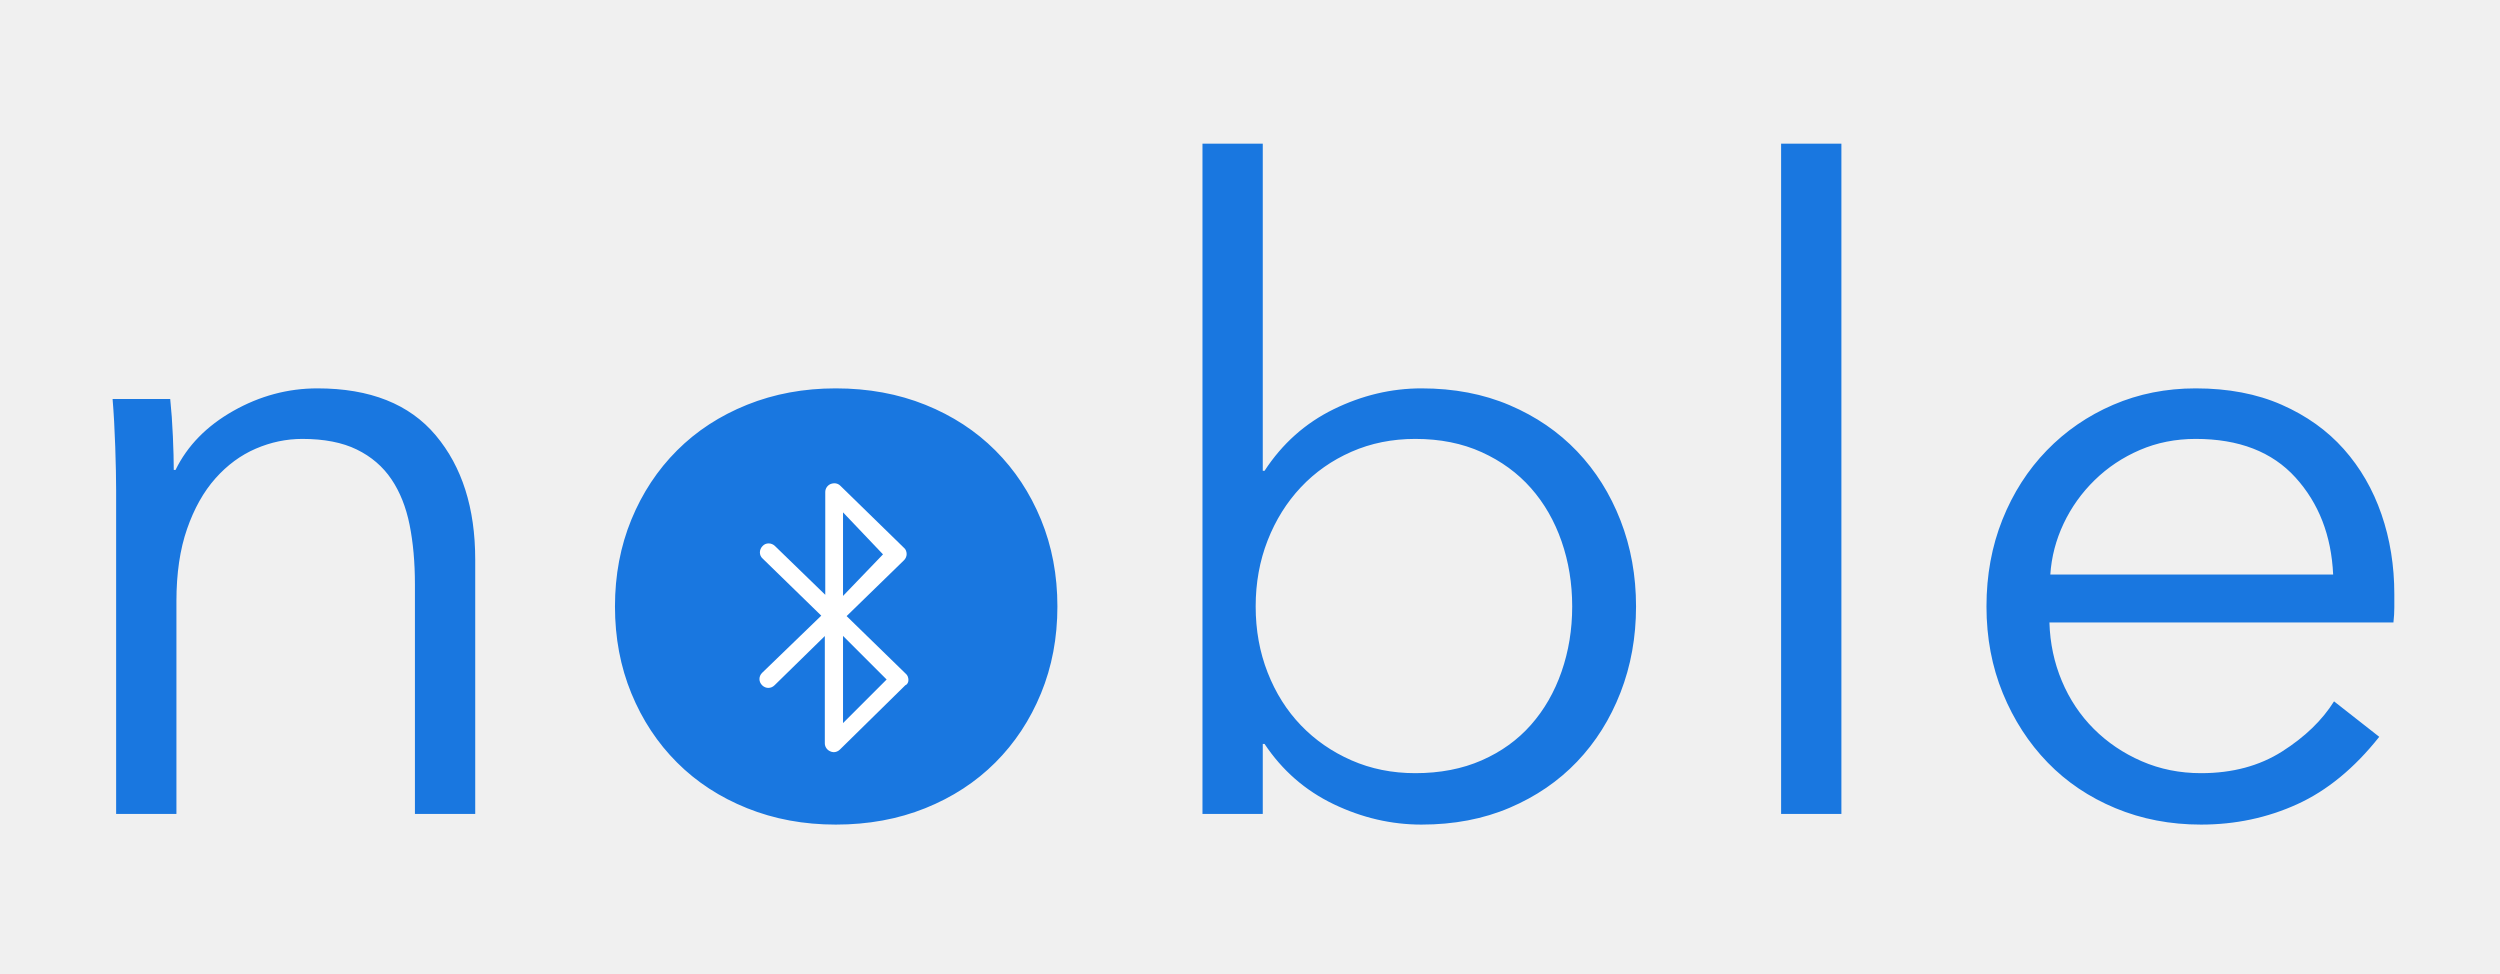
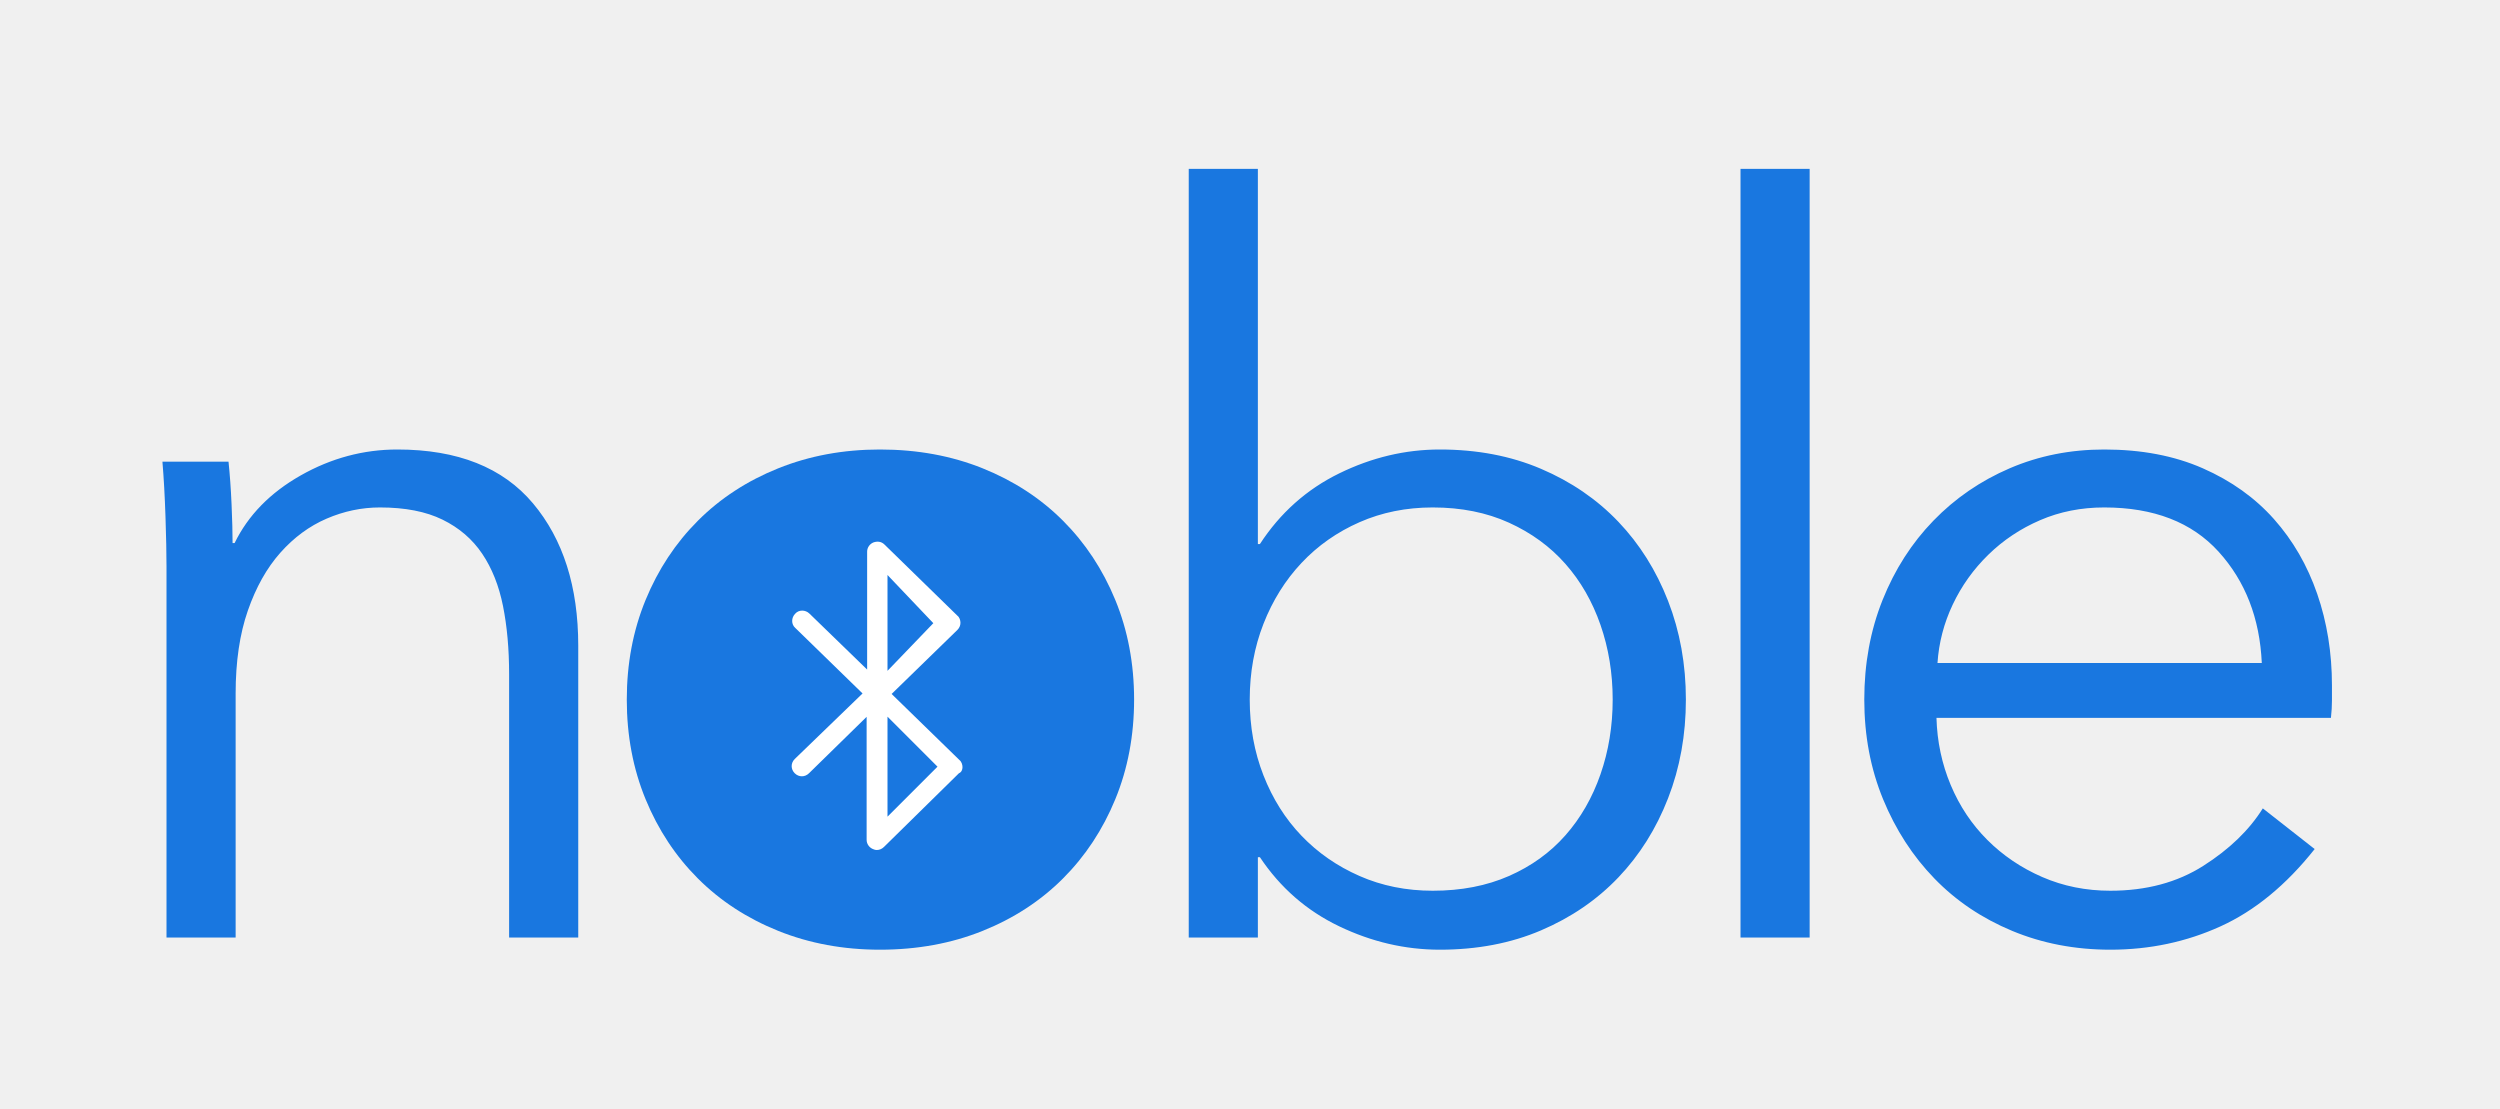
- <svg xmlns="http://www.w3.org/2000/svg" width="688px" height="268px" viewBox="0 0 688 268" version="1.1">
+ <svg xmlns="http://www.w3.org/2000/svg" width="600px" height="266px" viewBox="0 0 600 266" version="1.1">
  <description>Created with Sketch (http://www.bohemiancoding.com/sketch)</description>
  <defs />
  <g id="Page-1" stroke="none" stroke-width="1" fill="none" fill-rule="evenodd">
-     <path d="M46.844,109.808 C47.169,112.899 47.413,116.315 47.576,120.056 C47.739,123.797 47.82,126.888 47.82,129.328 L48.308,129.328 C51.561,122.659 56.848,117.25 64.168,113.102 C71.488,108.954 79.215,106.88 87.348,106.88 C101.825,106.88 112.683,111.191 119.922,119.812 C127.161,128.433 130.78,139.82 130.78,153.972 L130.78,224 L114.188,224 L114.188,160.804 C114.188,154.785 113.7,149.336 112.724,144.456 C111.748,139.576 110.081,135.387 107.722,131.89 C105.363,128.393 102.191,125.668 98.206,123.716 C94.221,121.764 89.219,120.788 83.2,120.788 C78.808,120.788 74.538,121.683 70.39,123.472 C66.242,125.261 62.541,127.986 59.288,131.646 C56.035,135.306 53.432,139.942 51.48,145.554 C49.528,151.166 48.552,157.795 48.552,165.44 L48.552,224 L31.96,224 L31.96,134.94 C31.96,131.849 31.879,127.864 31.716,122.984 C31.553,118.104 31.309,113.712 30.984,109.808 L46.844,109.808 Z M290.997,166.904 C290.997,175.525 289.492,183.496 286.483,190.816 C283.473,198.136 279.285,204.48 273.916,209.848 C268.548,215.216 262.123,219.405 254.641,222.414 C247.158,225.423 238.943,226.928 229.996,226.928 C221.212,226.928 213.079,225.423 205.596,222.414 C198.114,219.405 191.689,215.216 186.321,209.848 C180.952,204.48 176.764,198.136 173.755,190.816 C170.745,183.496 169.24,175.525 169.24,166.904 C169.24,158.283 170.745,150.312 173.755,142.992 C176.764,135.672 180.952,129.328 186.321,123.96 C191.689,118.592 198.114,114.403 205.596,111.394 C213.079,108.385 221.212,106.88 229.996,106.88 C238.943,106.88 247.158,108.385 254.641,111.394 C262.123,114.403 268.548,118.592 273.916,123.96 C279.285,129.328 283.473,135.672 286.483,142.992 C289.492,150.312 290.997,158.283 290.997,166.904 Z M347.513,204.724 L347.513,224 L330.921,224 L330.921,39.536 L347.513,39.536 L347.513,129.572 L348.001,129.572 C352.881,122.089 359.225,116.437 367.033,112.614 C374.841,108.791 382.893,106.88 391.189,106.88 C400.136,106.88 408.228,108.425 415.467,111.516 C422.706,114.607 428.887,118.836 434.011,124.204 C439.135,129.572 443.12,135.916 445.967,143.236 C448.814,150.556 450.237,158.445 450.237,166.904 C450.237,175.363 448.814,183.252 445.967,190.572 C443.12,197.892 439.135,204.236 434.011,209.604 C428.887,214.972 422.706,219.201 415.467,222.292 C408.228,225.383 400.136,226.928 391.189,226.928 C382.893,226.928 374.841,225.057 367.033,221.316 C359.225,217.575 352.881,212.044 348.001,204.724 L347.513,204.724 Z M432.669,166.904 C432.669,160.56 431.693,154.582 429.741,148.97 C427.789,143.358 424.983,138.478 421.323,134.33 C417.663,130.182 413.149,126.888 407.781,124.448 C402.413,122.008 396.313,120.788 389.481,120.788 C383.137,120.788 377.281,121.967 371.913,124.326 C366.545,126.685 361.909,129.938 358.005,134.086 C354.101,138.234 351.051,143.114 348.855,148.726 C346.659,154.338 345.561,160.397 345.561,166.904 C345.561,173.411 346.659,179.47 348.855,185.082 C351.051,190.694 354.101,195.533 358.005,199.6 C361.909,203.667 366.545,206.879 371.913,209.238 C377.281,211.597 383.137,212.776 389.481,212.776 C396.313,212.776 402.413,211.597 407.781,209.238 C413.149,206.879 417.663,203.626 421.323,199.478 C424.983,195.33 427.789,190.45 429.741,184.838 C431.693,179.226 432.669,173.248 432.669,166.904 Z M506.753,224 L490.161,224 L490.161,39.536 L506.753,39.536 L506.753,224 Z M658.918,163.488 L658.918,167.148 C658.918,168.449 658.837,169.832 658.674,171.296 L564.002,171.296 C564.165,176.989 565.303,182.357 567.418,187.4 C569.533,192.443 572.461,196.835 576.202,200.576 C579.943,204.317 584.335,207.286 589.378,209.482 C594.421,211.678 599.87,212.776 605.726,212.776 C614.347,212.776 621.789,210.783 628.052,206.798 C634.315,202.813 639.073,198.217 642.326,193.012 L654.77,202.772 C647.938,211.393 640.415,217.575 632.2,221.316 C623.985,225.057 615.161,226.928 605.726,226.928 C597.267,226.928 589.419,225.423 582.18,222.414 C574.941,219.405 568.719,215.216 563.514,209.848 C558.309,204.48 554.201,198.136 551.192,190.816 C548.183,183.496 546.678,175.525 546.678,166.904 C546.678,158.283 548.142,150.312 551.07,142.992 C553.998,135.672 558.065,129.328 563.27,123.96 C568.475,118.592 574.575,114.403 581.57,111.394 C588.565,108.385 596.129,106.88 604.262,106.88 C613.209,106.88 621.098,108.385 627.93,111.394 C634.762,114.403 640.455,118.47 645.01,123.594 C649.565,128.718 653.021,134.696 655.38,141.528 C657.739,148.36 658.918,155.68 658.918,163.488 Z M642.082,158.12 C641.594,147.384 638.137,138.478 631.712,131.402 C625.287,124.326 616.137,120.788 604.262,120.788 C598.731,120.788 593.607,121.805 588.89,123.838 C584.173,125.871 580.025,128.637 576.446,132.134 C572.867,135.631 570.021,139.617 567.906,144.09 C565.791,148.563 564.571,153.24 564.246,158.12 L642.082,158.12 Z" id="noble" fill="#1977E0" />
-     <path d="M249.266,185.409 L232.988,169.551 L248.776,154.181 C249.266,153.693 249.51,153.083 249.51,152.473 C249.51,151.863 249.266,151.131 248.776,150.765 L231.275,133.688 C230.54,132.956 229.561,132.834 228.582,133.2 C227.725,133.566 227.113,134.42 227.113,135.396 L227.113,163.696 L213.284,150.278 C212.304,149.302 210.713,149.302 209.857,150.278 C208.878,151.253 208.878,152.839 209.857,153.693 L226.012,169.429 L209.734,185.165 C208.755,186.141 208.755,187.605 209.734,188.58 C210.713,189.556 212.182,189.556 213.161,188.58 L226.991,175.04 L226.991,204.56 C226.991,205.536 227.603,206.39 228.46,206.756 C228.704,206.878 229.072,207 229.439,207 C230.051,207 230.663,206.756 231.152,206.268 L249.143,188.58 C249.755,188.336 250,187.727 250,187.117 C250,186.507 249.755,185.775 249.266,185.409 Z M232,141 L243,152.562 L232,164 L232,141 L232,141 Z M232,199 L232,175 L244,187 L232,199 L232,199 Z" id="Shape" fill="#FFFFFF" />
+     <g id="v2" transform="translate(39, 41)">
+       <path d="M15.844,69.808 C16.169,72.899 16.413,76.315 16.576,80.056 C16.739,83.797 16.82,86.888 16.82,89.328 L17.308,89.328 C20.561,82.659 25.848,77.25 33.168,73.102 C40.488,68.954 48.215,66.88 56.348,66.88 C70.825,66.88 81.683,71.191 88.922,79.812 C96.161,88.433 99.78,99.82 99.78,113.972 L99.78,184 L83.188,184 L83.188,120.804 C83.188,114.785 82.7,109.336 81.724,104.456 C80.748,99.576 79.081,95.387 76.722,91.89 C74.363,88.393 71.191,85.668 67.206,83.716 C63.221,81.764 58.219,80.788 52.2,80.788 C47.808,80.788 43.538,81.683 39.39,83.472 C35.242,85.261 31.541,87.986 28.288,91.646 C25.035,95.306 22.432,99.942 20.48,105.554 C18.528,111.166 17.552,117.795 17.552,125.44 L17.552,184 L0.96,184 L0.96,94.94 C0.96,91.849 0.879,87.864 0.716,82.984 C0.553,78.104 0.309,73.712 -0.016,69.808 L15.844,69.808 Z M215.616,126.904 C215.616,120.56 214.599,114.582 212.566,108.97 C210.533,103.358 207.645,98.478 203.904,94.33 C200.163,90.182 195.608,86.888 190.24,84.448 C184.872,82.008 178.853,80.788 172.184,80.788 C165.515,80.788 159.537,82.008 154.25,84.448 C148.963,86.888 144.449,90.182 140.708,94.33 C136.967,98.478 134.079,103.358 132.046,108.97 C130.013,114.582 128.996,120.56 128.996,126.904 C128.996,133.248 130.013,139.226 132.046,144.838 C134.079,150.45 136.967,155.33 140.708,159.478 C144.449,163.626 148.963,166.879 154.25,169.238 C159.537,171.597 165.515,172.776 172.184,172.776 C178.853,172.776 184.872,171.597 190.24,169.238 C195.608,166.879 200.163,163.626 203.904,159.478 C207.645,155.33 210.533,150.45 212.566,144.838 C214.599,139.226 215.616,133.248 215.616,126.904 Z M262.888,164.724 L262.888,184 L246.296,184 L246.296,-0.464 L262.888,-0.464 L262.888,89.572 L263.376,89.572 C268.256,82.089 274.6,76.437 282.408,72.614 C290.216,68.791 298.268,66.88 306.564,66.88 C315.511,66.88 323.603,68.425 330.842,71.516 C338.081,74.607 344.262,78.836 349.386,84.204 C354.51,89.572 358.495,95.916 361.342,103.236 C364.189,110.556 365.612,118.445 365.612,126.904 C365.612,135.363 364.189,143.252 361.342,150.572 C358.495,157.892 354.51,164.236 349.386,169.604 C344.262,174.972 338.081,179.201 330.842,182.292 C323.603,185.383 315.511,186.928 306.564,186.928 C298.268,186.928 290.216,185.057 282.408,181.316 C274.6,177.575 268.256,172.044 263.376,164.724 L262.888,164.724 Z M348.044,126.904 C348.044,120.56 347.068,114.582 345.116,108.97 C343.164,103.358 340.358,98.478 336.698,94.33 C333.038,90.182 328.524,86.888 323.156,84.448 C317.788,82.008 311.688,80.788 304.856,80.788 C298.512,80.788 292.656,81.967 287.288,84.326 C281.92,86.685 277.284,89.938 273.38,94.086 C269.476,98.234 266.426,103.114 264.23,108.726 C262.034,114.338 260.936,120.397 260.936,126.904 C260.936,133.411 262.034,139.47 264.23,145.082 C266.426,150.694 269.476,155.533 273.38,159.6 C277.284,163.667 281.92,166.879 287.288,169.238 C292.656,171.597 298.512,172.776 304.856,172.776 C311.688,172.776 317.788,171.597 323.156,169.238 C328.524,166.879 333.038,163.626 336.698,159.478 C340.358,155.33 343.164,150.45 345.116,144.838 C347.068,139.226 348.044,133.248 348.044,126.904 Z M395.316,184 L378.724,184 L378.724,-0.464 L395.316,-0.464 L395.316,184 Z M520.668,123.488 L520.668,127.148 C520.668,128.449 520.587,129.832 520.424,131.296 L425.752,131.296 C425.915,136.989 427.053,142.357 429.168,147.4 C431.283,152.443 434.211,156.835 437.952,160.576 C441.693,164.317 446.085,167.286 451.128,169.482 C456.171,171.678 461.62,172.776 467.476,172.776 C476.097,172.776 483.539,170.783 489.802,166.798 C496.065,162.813 500.823,158.217 504.076,153.012 L516.52,162.772 C509.688,171.393 502.165,177.575 493.95,181.316 C485.735,185.057 476.911,186.928 467.476,186.928 C459.017,186.928 451.169,185.423 443.93,182.414 C436.691,179.405 430.469,175.216 425.264,169.848 C420.059,164.48 415.951,158.136 412.942,150.816 C409.933,143.496 408.428,135.525 408.428,126.904 C408.428,118.283 409.892,110.312 412.82,102.992 C415.748,95.672 419.815,89.328 425.02,83.96 C430.225,78.592 436.325,74.403 443.32,71.394 C450.315,68.385 457.879,66.88 466.012,66.88 C474.959,66.88 482.848,68.385 489.68,71.394 C496.512,74.403 502.205,78.47 506.76,83.594 C511.315,88.718 514.771,94.696 517.13,101.528 C519.489,108.36 520.668,115.68 520.668,123.488 Z M503.832,118.12 C503.344,107.384 499.887,98.478 493.462,91.402 C487.037,84.326 477.887,80.788 466.012,80.788 C460.481,80.788 455.357,81.805 450.64,83.838 C445.923,85.871 441.775,88.637 438.196,92.134 C434.617,95.631 431.771,99.617 429.656,104.09 C427.541,108.563 426.321,113.24 425.996,118.12 L503.832,118.12 Z" id="noble" fill="#1977E0" />
+       <path d="M233.184,126.904 C233.184,135.525 231.679,143.496 228.67,150.816 C225.661,158.136 221.472,164.48 216.104,169.848 C210.736,175.216 204.311,179.405 196.828,182.414 C189.345,185.423 181.131,186.928 172.184,186.928 C163.4,186.928 155.267,185.423 147.784,182.414 C140.301,179.405 133.876,175.216 128.508,169.848 C123.14,164.48 118.951,158.136 115.942,150.816 C112.933,143.496 111.428,135.525 111.428,126.904 C111.428,118.283 112.933,110.312 115.942,102.992 C118.951,95.672 123.14,89.328 128.508,83.96 C133.876,78.592 140.301,74.403 147.784,71.394 C155.267,68.385 163.4,66.88 172.184,66.88 C181.131,66.88 189.345,68.385 196.828,71.394 C204.311,74.403 210.736,78.592 216.104,83.96 C221.472,89.328 225.661,95.672 228.67,102.992 C231.679,110.312 233.184,118.283 233.184,126.904 L233.184,126.904 Z" id="Path" fill="#1977E0" />
+       <path d="M191.266,141.409 L174.988,125.551 L190.776,110.181 C191.266,109.693 191.51,109.083 191.51,108.473 C191.51,107.863 191.266,107.131 190.776,106.765 L173.275,89.688 C172.54,88.956 171.561,88.834 170.582,89.2 C169.725,89.566 169.113,90.42 169.113,91.396 L169.113,119.696 L155.284,106.278 C154.304,105.302 152.713,105.302 151.857,106.278 C150.878,107.253 150.878,108.839 151.857,109.693 L168.012,125.429 L151.734,141.165 C150.755,142.141 150.755,143.605 151.734,144.58 C152.713,145.556 154.182,145.556 155.161,144.58 L168.991,131.04 L168.991,160.56 C168.991,161.536 169.603,162.39 170.46,162.756 C170.704,162.878 171.072,163 171.439,163 C172.051,163 172.663,162.756 173.152,162.268 L191.143,144.58 C191.755,144.336 192,143.727 192,143.117 C192,142.507 191.755,141.775 191.266,141.409 Z M174,97 L185,108.562 L174,120 L174,97 L174,97 Z M174,155 L174,131 L186,143 L174,155 L174,155 Z" id="Shape" fill="#FFFFFF" />
+     </g>
  </g>
</svg>
